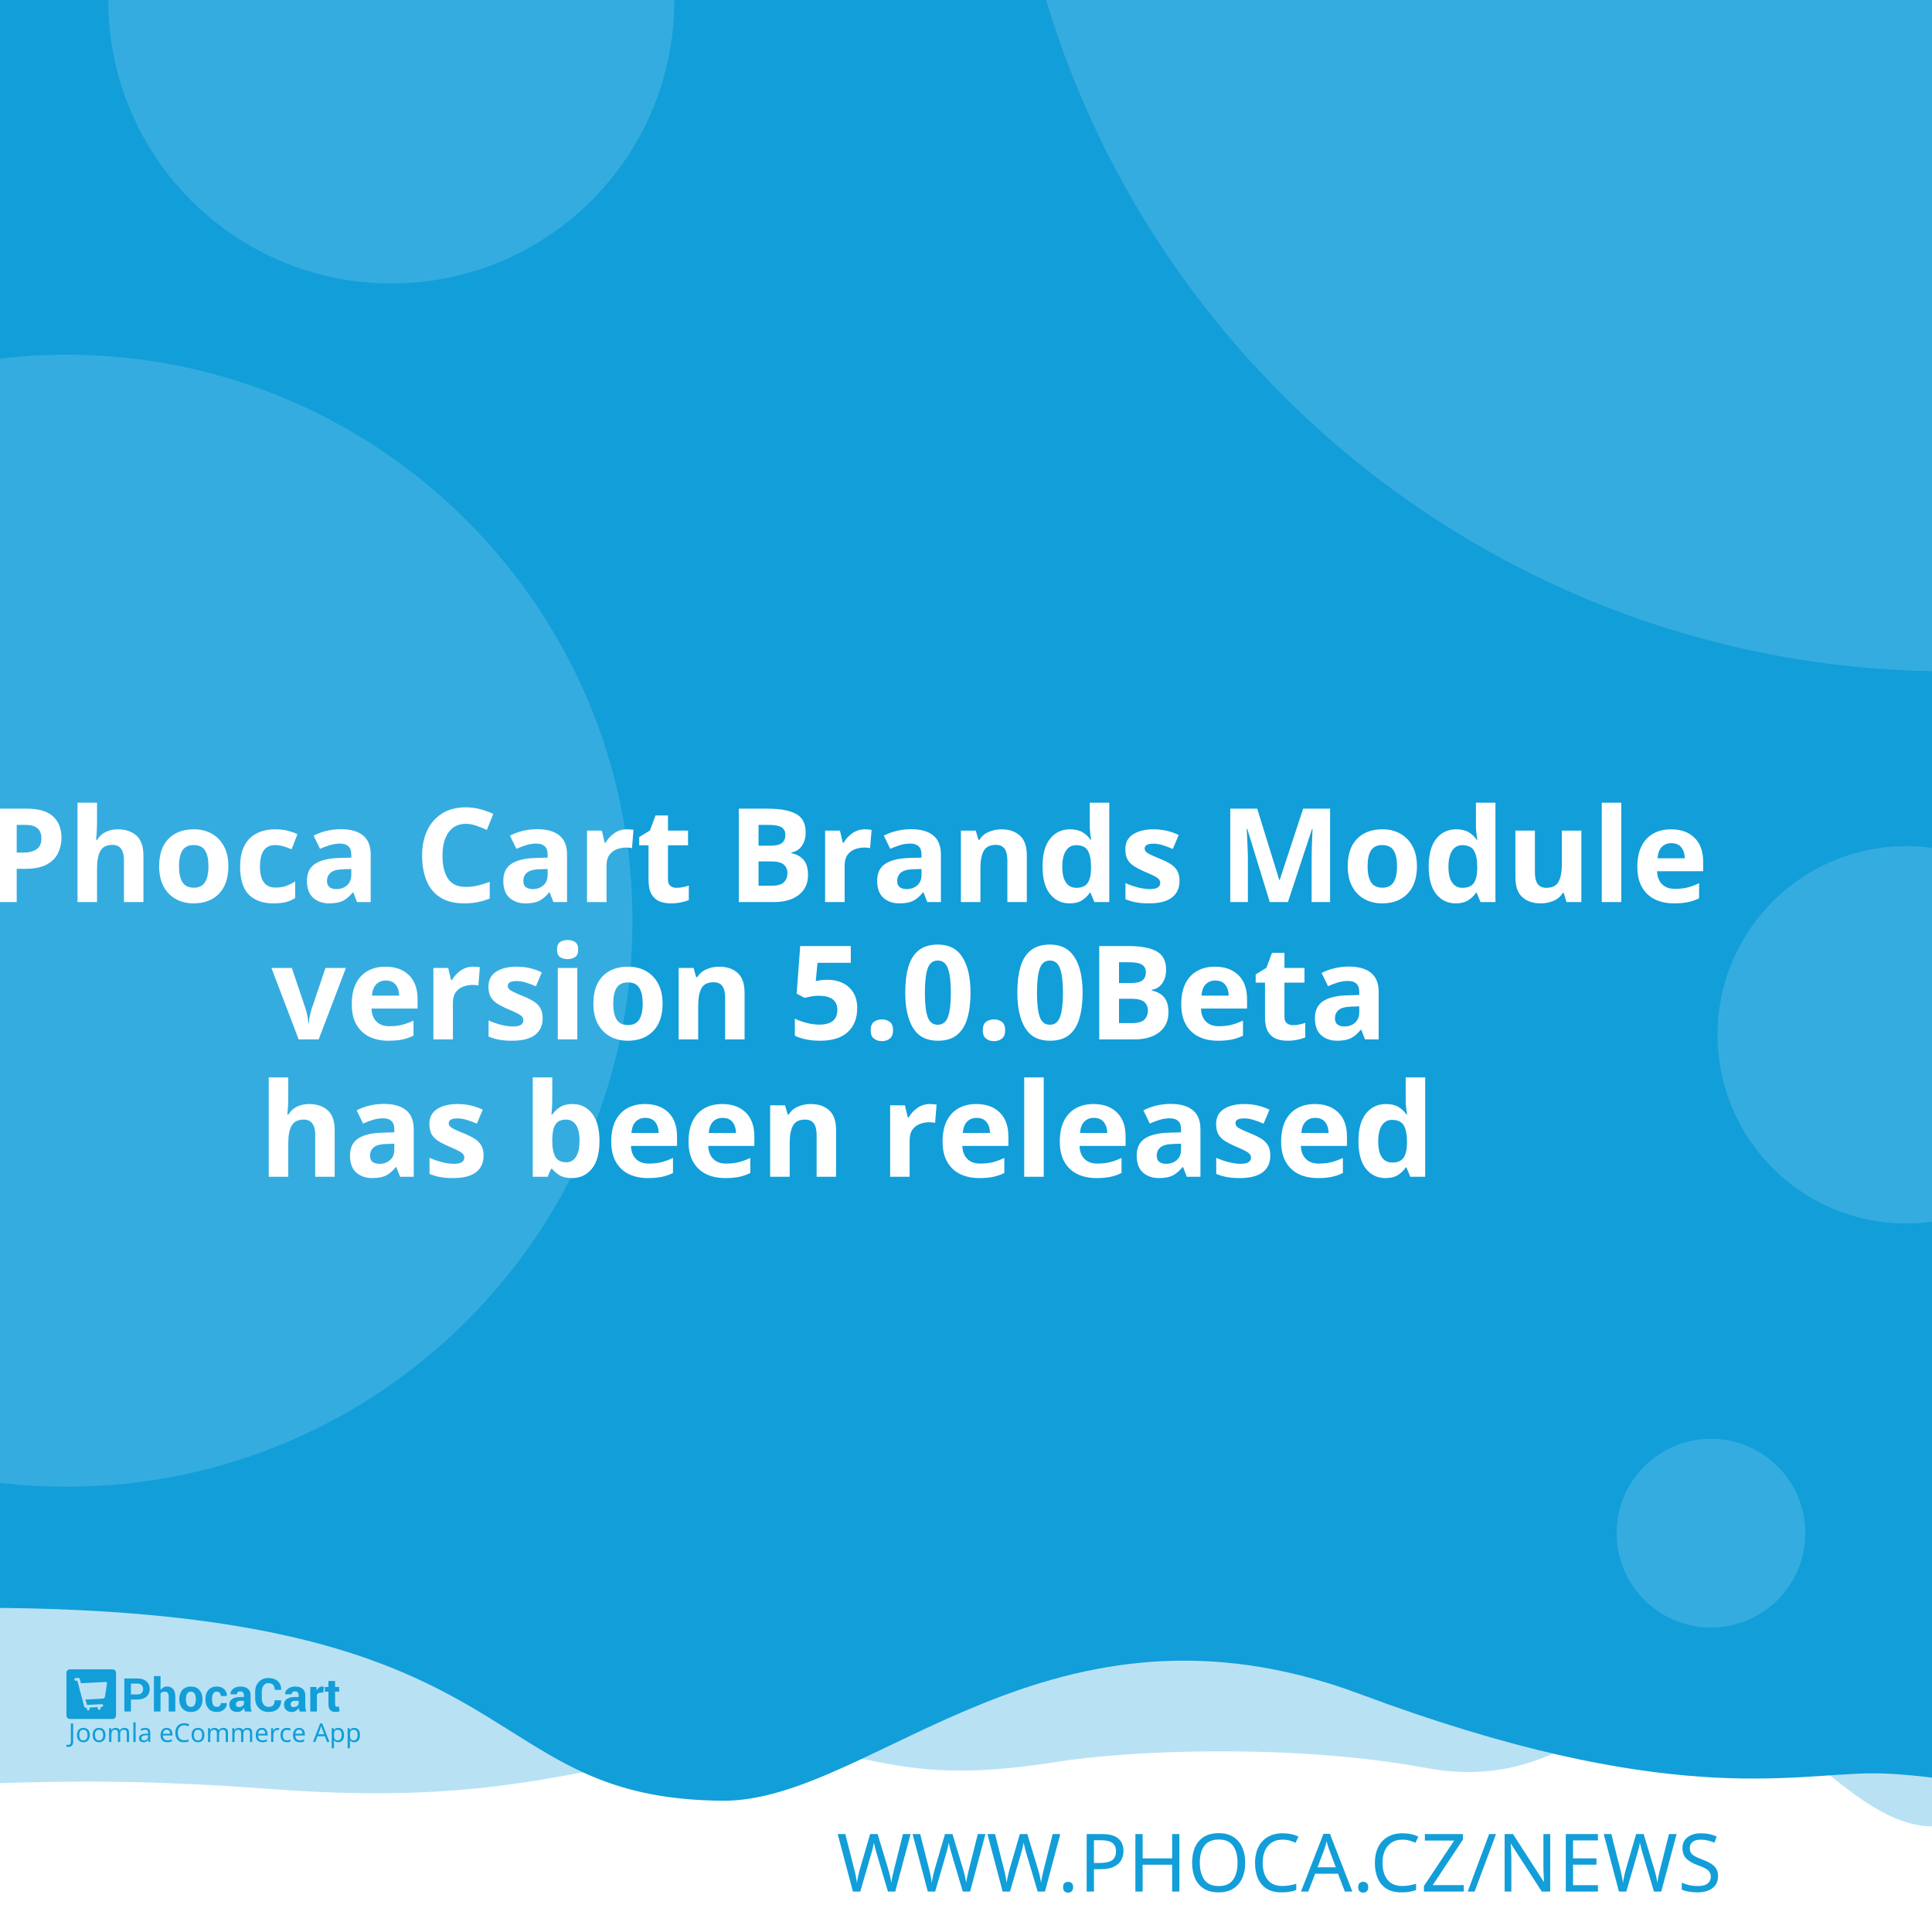
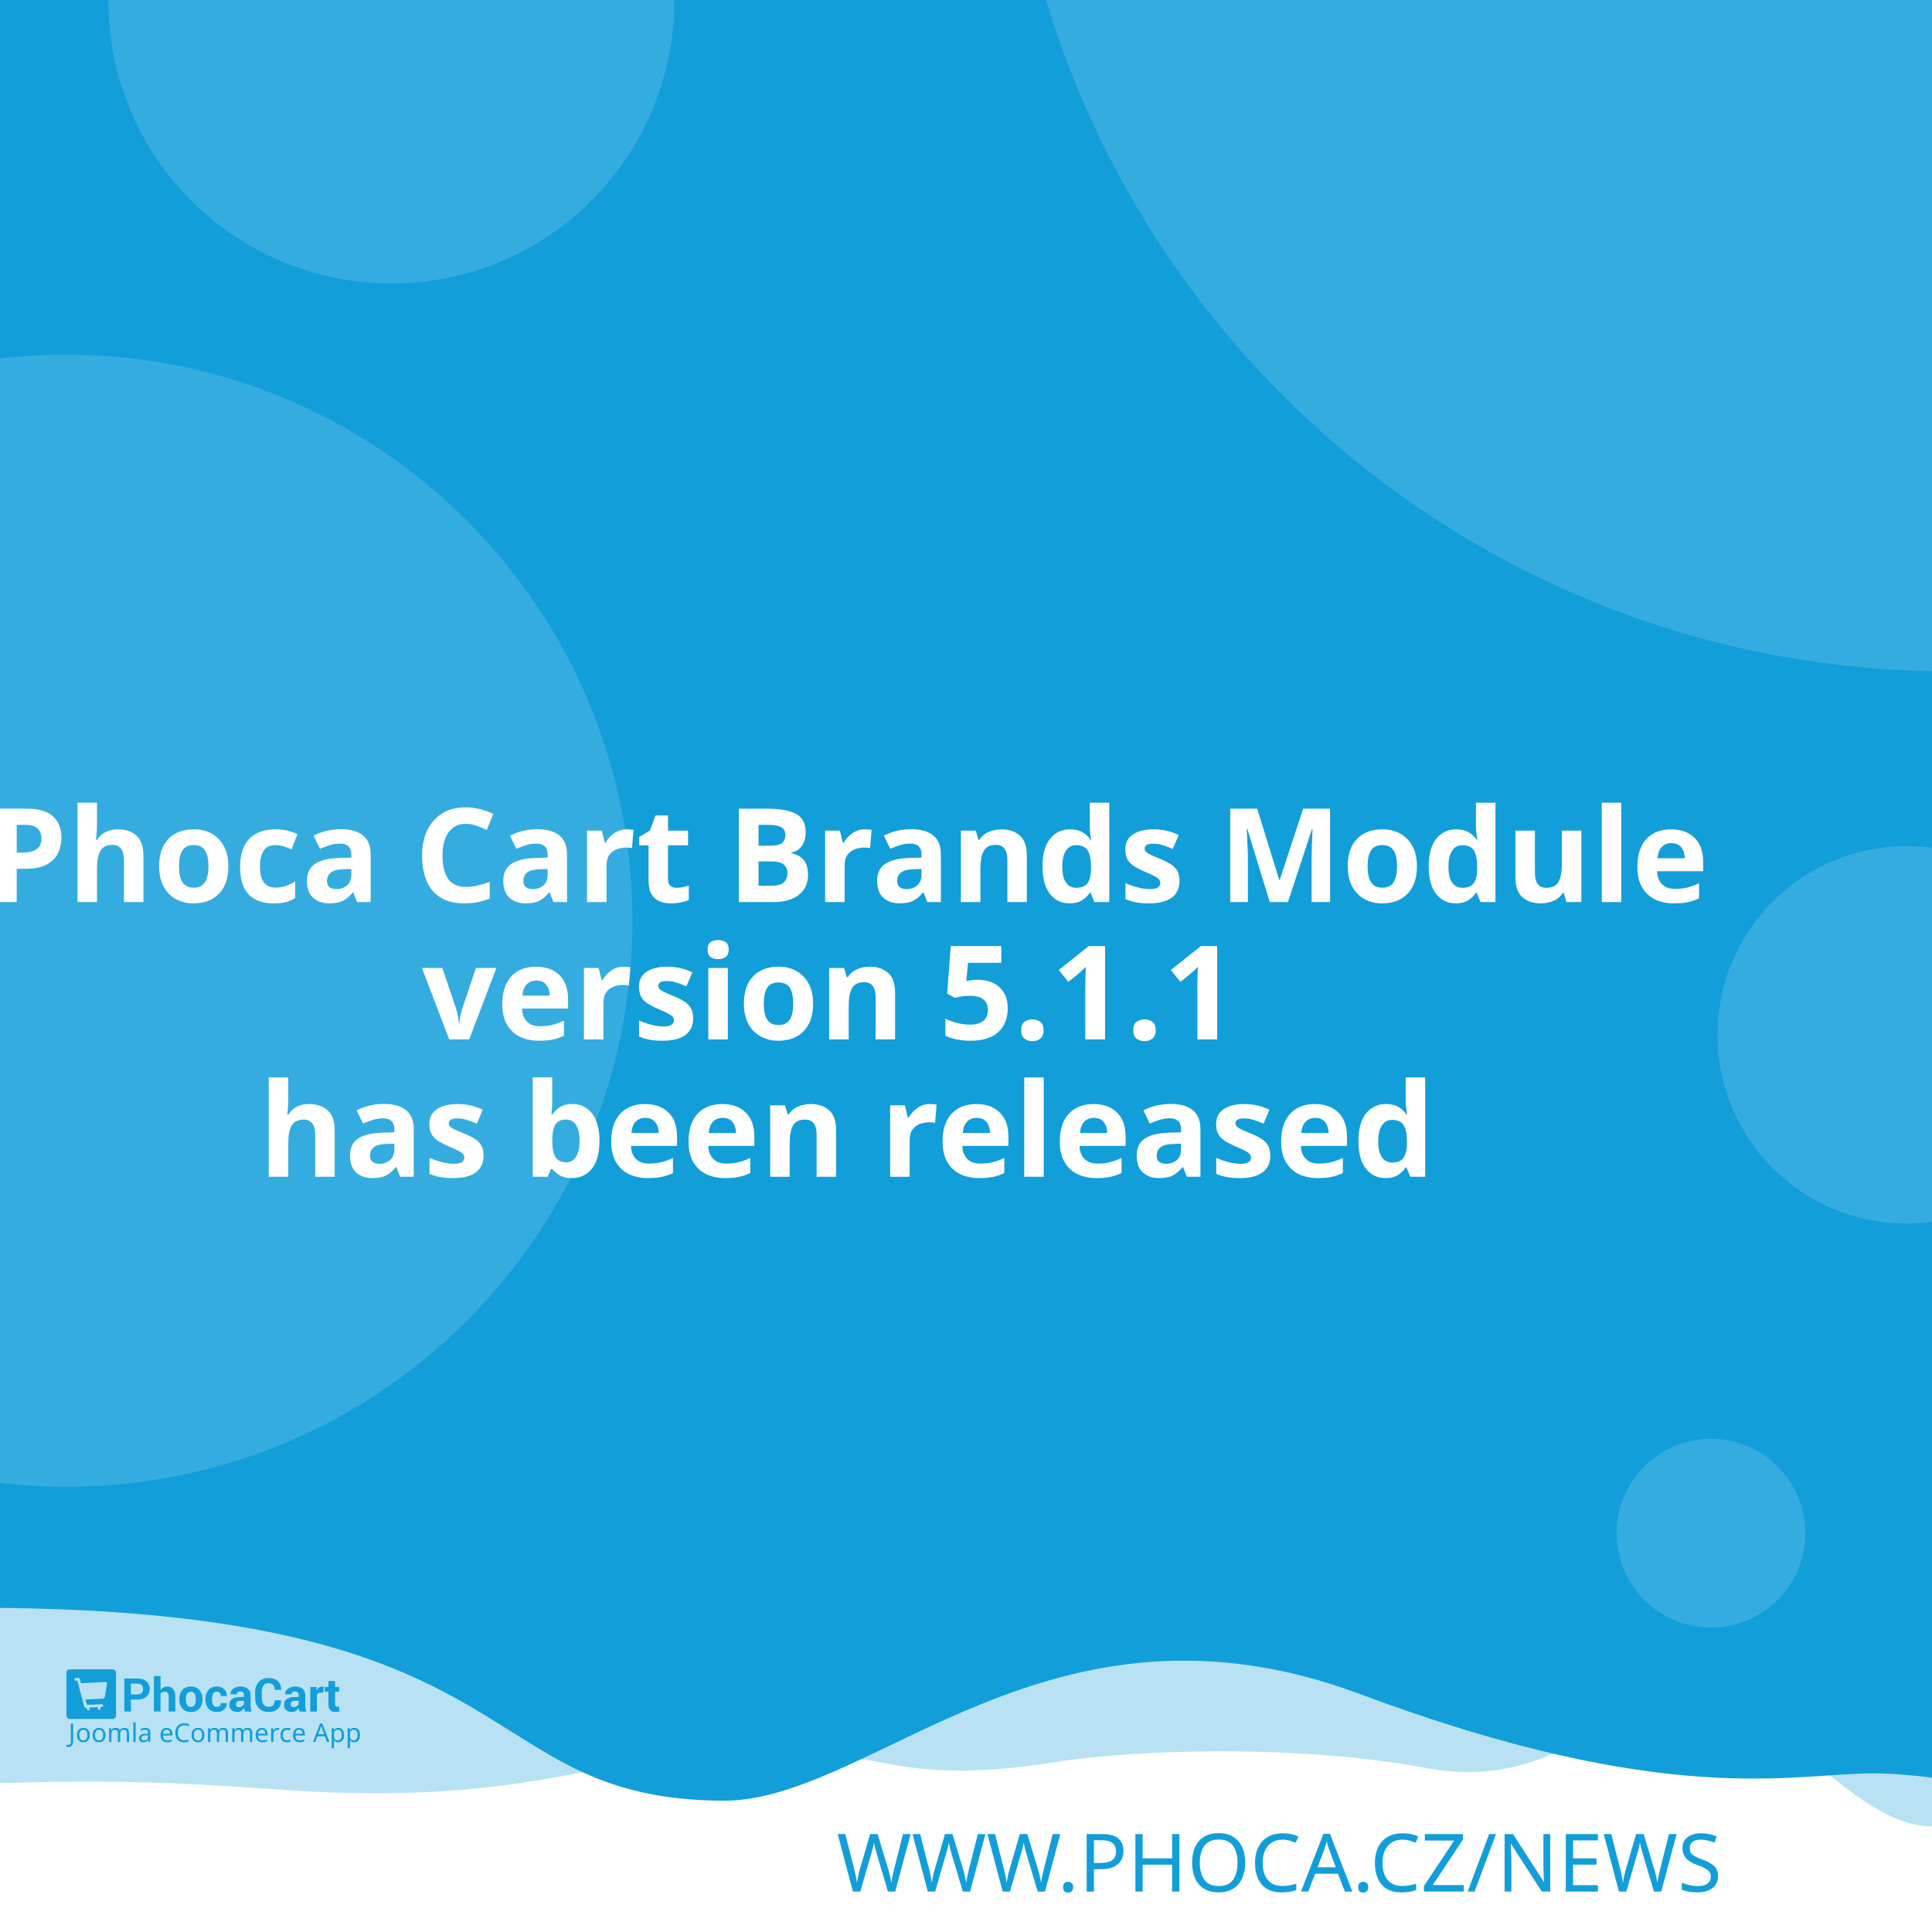
<svg xmlns="http://www.w3.org/2000/svg" width="512" height="512" viewBox="0 0 512 512" version="1.1" id="svg5">
  <defs id="defs2" />
  <g id="layer1">
    <path d="m -288.549,96.962 a 6.384,6.384 0 0 0 -6.384,6.384 v 81.087 a 6.384,6.384 0 0 0 6.384,6.384 h 81.083 a 6.384,6.384 0 0 0 6.384,-6.384 v -81.087 a 6.384,6.384 0 0 0 -6.384,-6.384 z m 16.084,16.188 c 0.591,-0.033 1.134,0.125 1.642,0.482 0.508,0.359 0.842,0.809 1.006,1.355 l 2.415,8.308 46.517,-2.44 c 0.829,-0.043 1.521,0.245 2.074,0.86 0.55,0.606 0.769,1.334 0.636,2.174 l -3.898,24.937 c -0.138,0.736 -0.57,1.497 -1.288,2.273 -0.719,0.787 -1.656,1.211 -2.797,1.272 l -32.861,1.721 3.038,10.253 27.775,-1.455 c 0.726,-0.04 1.351,0.178 1.887,0.648 0.523,0.483 0.803,1.086 0.844,1.812 0.038,0.726 -0.178,1.352 -0.648,1.887 -0.483,0.525 -1.086,0.806 -1.812,0.844 l -2.597,0.137 0.137,2.593 c 0.038,0.729 -0.178,1.356 -0.661,1.879 -0.472,0.535 -1.071,0.819 -1.8,0.856 -0.726,0.038 -1.353,-0.178 -1.879,-0.661 -0.535,-0.472 -0.814,-1.073 -0.852,-1.8 l -0.137,-2.593 -15.573,0.81 0.133,2.597 c 0.038,0.729 -0.176,1.356 -0.648,1.879 -0.483,0.535 -1.086,0.818 -1.812,0.856 -0.726,0.04 -1.352,-0.178 -1.887,-0.661 -0.525,-0.472 -0.806,-1.073 -0.844,-1.8 l -0.137,-2.597 -1.608,0.083 c -0.623,0.033 -1.193,-0.112 -1.721,-0.428 -0.515,-0.317 -0.883,-0.632 -1.11,-0.931 l -0.287,-0.507 -13.05,-49.343 -2.805,0.146 c -0.696,0.038 -1.312,-0.181 -1.858,-0.661 -0.545,-0.472 -0.835,-1.069 -0.873,-1.795 -0.038,-0.729 0.186,-1.353 0.682,-1.879 0.493,-0.535 1.083,-0.818 1.779,-0.856 z" style="fill:#ffffff;stroke-width:1;paint-order:stroke fill markers" id="path400" />
    <rect style="opacity:1;fill:#ffffff;stroke-width:5;stroke-linejoin:round;paint-order:stroke fill markers" id="rect723" width="512" height="512" x="0" y="0" />
    <path id="rect4460" style="opacity:0.3;fill:#129ed9;fill-opacity:1;stroke-width:5;stroke-linejoin:round;paint-order:stroke fill markers" d="M -256,4 H 768 v 480 c 0,0 -42.667,-10 -64,-10 -21.333,0 -42.408,10 -64,10 -21.592,0 -42.667,-10 -64,-10 -21.333,0 -42.408,10 -64,10 -21.592,0 -41.887,-34.701 -63.221,-34.701 -21.333,0 -35.645,25.795 -70.761,19.246 -35.116,-6.549 -78.862,-4.741 -98.515,-1.547 -47.289,7.533 -49.247,-6.724 -87.369,-3.311 -38.122,3.413 -56.921,15.193 -120.307,10.429 -63.387,-4.764 -84.091,0.698 -135.827,-0.116 -21.333,0 -42.408,10 -64,10 -21.592,0 -42.667,-10 -64,-10 -21.333,0 -64,10 -64,10 z" />
    <path id="rect4460-5" style="fill:#129ed9;fill-opacity:1;stroke-width:5;stroke-linejoin:round;paint-order:stroke fill markers" d="M -316,4.9999998e-7 H 708 V 480 c 0,0 -42.667,-10 -64,-10 -21.333,0 -42.408,10 -64,10 -21.592,0 -62.256,-10.048 -83.59,-10.048 -21.333,0 -54.449,9.448 -136.059,-21.03 -81.61,-30.478 -128.583,27.669 -167.971,28.291 -70.795,-0.042 -47.303,-54.288 -212.561,-50.983 C -185.439,429.534 -38.408,480 -60,480 c -21.592,0 -42.667,-10 -64,-10 -21.333,0 -42.408,10 -64,10 -21.592,0 -42.667,-10 -64,-10 -21.333,0 -64,10 -64,10 z" />
    <text xml:space="preserve" style="font-style:normal;font-weight:normal;font-size:21.333px;line-height:1.25;font-family:sans-serif;fill:#129ed9;fill-opacity:1;stroke:none" x="484.042" y="501.277" id="text2910-3-7">
      <tspan id="tspan2908-6-5" x="484.042" y="501.277" style="font-style:normal;font-variant:normal;font-weight:300;font-stretch:normal;font-size:21.333px;font-family:Montserrat;-inkscape-font-specification:'Montserrat Light';text-align:end;text-anchor:end;fill:#129ed9;fill-opacity:1">WWW.PHOCA.CZ/NEWS</tspan>
    </text>
    <text xml:space="preserve" style="font-style:normal;font-variant:normal;font-weight:600;font-stretch:normal;font-size:34.667px;line-height:1.05;font-family:Rubik;-inkscape-font-specification:'Rubik Semi-Bold';fill:#ffffff;fill-opacity:1;stroke:none" x="256" y="165" id="text11252">
      <tspan x="256" y="165" id="tspan403" style="text-align:center;text-anchor:middle" />
      <tspan x="256" y="202.659" style="font-size:34.667px;text-align:center;text-anchor:middle" id="tspan442" />
      <tspan x="256" y="239.059" style="font-size:34.667px;text-align:center;text-anchor:middle" id="tspan444">Phoca Cart Brands Module</tspan>
-       <tspan x="256" y="275.459" id="tspan1992" style="font-size:34.667px;text-align:center;text-anchor:middle">version 5.0.0Beta
+       <tspan x="256" y="275.459" id="tspan1992" style="font-size:34.667px;text-align:center;text-anchor:middle">version 5.1.1
</tspan>
      <tspan x="256" y="311.859" id="tspan2906" style="font-size:34.667px;text-align:center;text-anchor:middle">has been released</tspan>
      <tspan x="256" y="348.259" id="tspan1994" style="font-size:34.667px" />
    </text>
    <circle style="opacity:0.15;fill:#ffffff;fill-opacity:1;stroke-width:5;stroke-linejoin:round;paint-order:stroke fill markers" id="path8376" cx="516.67" cy="-72.081" r="250" />
    <circle style="opacity:0.15;fill:#ffffff;fill-opacity:1;stroke-width:5;stroke-linejoin:round;paint-order:stroke fill markers" id="path8376-9" cx="17.604" cy="244" r="150" />
    <circle style="opacity:0.15;fill:#ffffff;fill-opacity:1;stroke-width:5;stroke-linejoin:round;paint-order:stroke fill markers" id="path8376-6" cx="103.704" cy="0.117" r="75" />
    <circle style="opacity:0.15;fill:#ffffff;fill-opacity:1;stroke-width:5;stroke-linejoin:round;paint-order:stroke fill markers" id="path8376-6-2" cx="505.168" cy="274.238" r="50" />
    <g id="g8950" transform="matrix(0.298069,0,0,0.298069,107.3348,335.2596)" style="fill:#129ed9;fill-opacity:1;stroke-width:3.355">
      <g id="g895" transform="translate(-301.0409,359.4151)" style="fill:#129ed9;fill-opacity:1;stroke-width:3.355">
        <g transform="matrix(1.3333,0,0,-1.3333,-75.59,850.15)" fill="#ffffff" image-rendering="optimizeQuality" id="g280" style="clip-rule:evenodd;fill:#129ed9;fill-opacity:1;stroke-width:8.934;shape-rendering:geometricPrecision">
          <path d="m 99.728,617.49 v -7.994 h -4.423 v 22.031 h 8.784 c 2.532,0 4.527,-0.646 5.979,-1.937 1.452,-1.291 2.181,-2.99 2.181,-5.097 0,-2.107 -0.729,-3.801 -2.181,-5.082 -1.452,-1.281 -3.446,-1.921 -5.979,-1.921 z m 0,3.408 h 4.361 c 1.23,0 2.165,0.336 2.801,1.002 0.635,0.671 0.951,1.523 0.951,2.561 0,1.059 -0.315,1.932 -0.946,2.623 -0.63,0.687 -1.566,1.033 -2.806,1.033 H 99.728 Z" id="path262" style="fill:#129ed9;fill-opacity:1;stroke-width:3.355" />
          <path d="m 119.45,623.79 c 0.517,0.749 1.147,1.327 1.891,1.746 0.749,0.418 1.576,0.63 2.485,0.63 1.705,0 3.043,-0.568 4.02,-1.704 0.971,-1.131 1.457,-2.887 1.457,-5.252 v -9.714 h -4.418 v 9.76 c 0,1.276 -0.227,2.174 -0.677,2.706 -0.445,0.532 -1.116,0.795 -2.005,0.795 -0.605,0 -1.137,-0.108 -1.602,-0.325 -0.465,-0.217 -0.847,-0.522 -1.152,-0.919 v -12.017 h -4.418 v 23.611 h 4.418 z" id="path264" style="fill:#129ed9;fill-opacity:1;stroke-width:3.355" />
          <path d="m 131.96,617.83 c 0,2.438 0.682,4.436 2.046,5.996 1.359,1.554 3.25,2.334 5.663,2.334 2.418,0 4.315,-0.774 5.689,-2.329 1.375,-1.549 2.062,-3.553 2.062,-6.001 v -0.32 c 0,-2.458 -0.687,-4.462 -2.051,-6.011 -1.369,-1.544 -3.261,-2.319 -5.674,-2.319 -2.418,0 -4.315,0.775 -5.684,2.319 -1.364,1.549 -2.051,3.553 -2.051,6.011 z m 4.408,-0.31 c 0,-1.487 0.264,-2.68 0.785,-3.584 0.527,-0.899 1.375,-1.348 2.542,-1.348 1.142,0 1.979,0.454 2.506,1.358 0.532,0.904 0.796,2.097 0.796,3.574 v 0.315 c 0,1.446 -0.269,2.629 -0.801,3.542 -0.537,0.914 -1.38,1.374 -2.527,1.374 -1.142,0 -1.979,-0.46 -2.506,-1.379 -0.532,-0.919 -0.796,-2.102 -0.796,-3.537 z" id="path266" style="fill:#129ed9;fill-opacity:1;stroke-width:3.355" />
          <path d="m 157.01,612.59 c 0.79,0 1.421,0.227 1.891,0.682 0.475,0.454 0.713,1.064 0.713,1.828 h 4.015 l 0.041,-0.093 c 0.041,-1.653 -0.579,-3.037 -1.871,-4.152 -1.287,-1.116 -2.883,-1.673 -4.79,-1.673 -2.439,0 -4.325,0.769 -5.648,2.314 -1.318,1.544 -1.979,3.522 -1.979,5.944 v 0.449 c 0,2.412 0.656,4.395 1.974,5.944 1.317,1.554 3.198,2.329 5.638,2.329 2.02,0 3.648,-0.573 4.883,-1.725 1.235,-1.151 1.835,-2.664 1.793,-4.539 l -0.031,-0.088 h -4.026 c 0,0.842 -0.233,1.544 -0.698,2.107 -0.46,0.558 -1.101,0.837 -1.922,0.837 -1.168,0 -1.995,-0.454 -2.475,-1.358 -0.476,-0.904 -0.718,-2.071 -0.718,-3.496 v -0.454 c 0,-1.456 0.243,-2.628 0.718,-3.522 0.48,-0.888 1.312,-1.332 2.491,-1.332" id="path268" style="fill:#129ed9;fill-opacity:1;stroke-width:3.355" />
          <path d="m 175.8,609.49 c -0.165,0.372 -0.305,0.764 -0.419,1.183 -0.119,0.413 -0.202,0.837 -0.248,1.27 -0.455,-0.8 -1.054,-1.456 -1.798,-1.978 -0.739,-0.521 -1.628,-0.785 -2.656,-0.785 -1.715,0 -3.038,0.439 -3.963,1.322 -0.93,0.883 -1.395,2.086 -1.395,3.604 0,1.606 0.62,2.845 1.855,3.729 1.235,0.883 3.038,1.322 5.41,1.322 h 2.47 v 1.301 c 0,0.785 -0.207,1.394 -0.62,1.828 -0.413,0.434 -1.023,0.651 -1.834,0.651 -0.713,0 -1.266,-0.175 -1.653,-0.522 -0.393,-0.346 -0.584,-0.826 -0.584,-1.446 l -4.268,0.016 -0.016,0.093 c -0.072,1.379 0.527,2.572 1.798,3.579 1.271,1.002 2.946,1.503 5.013,1.503 1.958,0 3.545,-0.496 4.769,-1.492 1.22,-0.992 1.829,-2.406 1.829,-4.24 v -6.76 c 0,-0.769 0.062,-1.492 0.176,-2.164 0.119,-0.676 0.299,-1.348 0.553,-2.014 z m -4.046,2.943 c 0.78,0 1.468,0.191 2.077,0.574 0.605,0.382 1.013,0.826 1.225,1.332 v 2.308 h -2.47 c -0.935,0 -1.648,-0.232 -2.134,-0.702 -0.481,-0.47 -0.724,-1.033 -0.724,-1.699 0,-0.542 0.181,-0.981 0.542,-1.312 0.367,-0.336 0.858,-0.501 1.483,-0.501" id="path270" style="fill:#129ed9;fill-opacity:1;stroke-width:3.355" />
          <path d="m 199.84,617.01 0.031,-0.088 c 0.041,-2.37 -0.682,-4.25 -2.17,-5.645 -1.488,-1.394 -3.555,-2.091 -6.201,-2.091 -2.656,0 -4.811,0.852 -6.464,2.556 -1.653,1.704 -2.486,3.894 -2.486,6.579 v 4.369 c 0,2.67 0.812,4.86 2.424,6.574 1.617,1.715 3.715,2.572 6.299,2.572 2.723,0 4.852,-0.697 6.386,-2.097 1.535,-1.399 2.284,-3.305 2.243,-5.717 l -0.031,-0.088 h -4.299 c 0,1.451 -0.346,2.561 -1.044,3.336 -0.698,0.769 -1.783,1.157 -3.255,1.157 -1.323,0 -2.372,-0.537 -3.147,-1.606 -0.78,-1.074 -1.168,-2.438 -1.168,-4.1 v -4.39 c 0,-1.683 0.408,-3.057 1.225,-4.131 0.822,-1.069 1.922,-1.606 3.317,-1.606 1.38,0 2.403,0.372 3.064,1.11 0.661,0.744 0.992,1.844 0.992,3.305 z" id="path272" style="fill:#129ed9;fill-opacity:1;stroke-width:3.355" />
          <path d="m 212.27,609.49 c -0.165,0.372 -0.305,0.764 -0.419,1.183 -0.119,0.413 -0.202,0.837 -0.248,1.27 -0.455,-0.8 -1.054,-1.456 -1.798,-1.978 -0.739,-0.521 -1.628,-0.785 -2.656,-0.785 -1.716,0 -3.038,0.439 -3.963,1.322 -0.93,0.883 -1.395,2.086 -1.395,3.604 0,1.606 0.62,2.845 1.855,3.729 1.235,0.883 3.039,1.322 5.41,1.322 h 2.47 v 1.301 c 0,0.785 -0.207,1.394 -0.62,1.828 -0.413,0.434 -1.023,0.651 -1.834,0.651 -0.713,0 -1.266,-0.175 -1.654,-0.522 -0.393,-0.346 -0.584,-0.826 -0.584,-1.446 l -4.268,0.016 -0.016,0.093 c -0.072,1.379 0.527,2.572 1.798,3.579 1.271,1.002 2.945,1.503 5.013,1.503 1.958,0 3.545,-0.496 4.769,-1.492 1.22,-0.992 1.829,-2.406 1.829,-4.24 v -6.76 c 0,-0.769 0.062,-1.492 0.176,-2.164 0.119,-0.676 0.3,-1.348 0.553,-2.014 z m -4.046,2.943 c 0.78,0 1.468,0.191 2.077,0.574 0.605,0.382 1.013,0.826 1.224,1.332 v 2.308 h -2.47 c -0.935,0 -1.649,-0.232 -2.134,-0.702 -0.481,-0.47 -0.723,-1.033 -0.723,-1.699 0,-0.542 0.181,-0.981 0.542,-1.312 0.367,-0.336 0.858,-0.501 1.483,-0.501" id="path274" style="fill:#129ed9;fill-opacity:1;stroke-width:3.355" />
          <path d="m 227.92,622.06 -1.617,0.046 c -0.656,0 -1.199,-0.134 -1.623,-0.408 -0.423,-0.274 -0.744,-0.656 -0.966,-1.152 v -11.052 h -4.408 v 16.36 h 4.103 l 0.196,-2.422 c 0.382,0.857 0.883,1.528 1.494,2.009 0.61,0.48 1.312,0.723 2.108,0.723 0.223,0 0.429,-0.015 0.615,-0.052 0.186,-0.036 0.377,-0.077 0.568,-0.129 z" id="path276" style="fill:#129ed9;fill-opacity:1;stroke-width:3.355" />
          <path d="m 235.83,629.86 v -4.007 h 2.754 v -3.099 H 235.83 v -8.33 c 0,-0.635 0.129,-1.09 0.393,-1.363 0.263,-0.274 0.615,-0.408 1.059,-0.408 0.232,0 0.434,0.01 0.599,0.036 0.166,0.026 0.362,0.072 0.579,0.129 l 0.383,-3.181 c -0.445,-0.155 -0.878,-0.268 -1.302,-0.341 -0.424,-0.078 -0.884,-0.114 -1.38,-0.114 -1.524,0 -2.697,0.418 -3.519,1.255 -0.822,0.837 -1.235,2.159 -1.235,3.977 v 8.34 h -2.392 v 3.099 h 2.392 v 4.007 z" id="path278" style="fill:#129ed9;fill-opacity:1;stroke-width:3.355" />
        </g>
        <g fill="#ffffff" fill-rule="evenodd" image-rendering="optimizeQuality" stroke-width="1.934" aria-label="Joomla eCommerce App" id="g318" style="clip-rule:evenodd;fill:#129ed9;fill-opacity:1;shape-rendering:geometricPrecision">
          <path d="M 1.704,69 Q 1.151,69 0.736,68.908 0.321,68.839 -0.002,68.7 v -1.752 q 0.369,0.092 0.784,0.161 0.415,0.069 0.876,0.069 0.576,0 1.083,-0.231 0.53,-0.231 0.853,-0.807 0.323,-0.576 0.323,-1.614 v -16.368 h 2.075 v 16.206 q 0,2.374 -1.176,3.504 -1.176,1.13 -3.112,1.13 z" id="path282" style="fill:#129ed9;fill-opacity:1;stroke-width:1.934" />
          <path d="m 20.792,58.419 q 0,3.066 -1.568,4.749 -1.545,1.683 -4.196,1.683 -1.637,0 -2.928,-0.738 -1.268,-0.761 -2.006,-2.19 -0.738,-1.452 -0.738,-3.504 0,-3.066 1.545,-4.726 1.545,-1.66 4.196,-1.66 1.683,0 2.951,0.761 1.291,0.738 2.006,2.167 0.738,1.406 0.738,3.458 z m -9.336,0 q 0,2.19 0.853,3.481 0.876,1.268 2.766,1.268 1.867,0 2.743,-1.268 0.876,-1.291 0.876,-3.481 0,-2.19 -0.876,-3.435 -0.876,-1.245 -2.766,-1.245 -1.89,0 -2.743,1.245 -0.853,1.245 -0.853,3.435 z" id="path284" style="fill:#129ed9;fill-opacity:1;stroke-width:1.934" />
          <path d="m 34.739,58.419 q 0,3.066 -1.568,4.749 -1.545,1.683 -4.196,1.683 -1.637,0 -2.928,-0.738 -1.268,-0.761 -2.006,-2.19 -0.738,-1.452 -0.738,-3.504 0,-3.066 1.545,-4.726 1.545,-1.66 4.196,-1.66 1.683,0 2.951,0.761 1.291,0.738 2.006,2.167 0.738,1.406 0.738,3.458 z m -9.336,0 q 0,2.19 0.853,3.481 0.876,1.268 2.766,1.268 1.867,0 2.743,-1.268 0.876,-1.291 0.876,-3.481 0,-2.19 -0.876,-3.435 -0.876,-1.245 -2.766,-1.245 -1.89,0 -2.743,1.245 -0.853,1.245 -0.853,3.435 z" id="path286" style="fill:#129ed9;fill-opacity:1;stroke-width:1.934" />
          <path d="m 51.499,52.033 q 2.098,0 3.135,1.083 1.037,1.06 1.037,3.458 V 64.62 H 53.666 v -7.953 q 0,-2.928 -2.513,-2.928 -1.798,0 -2.582,1.037 -0.761,1.037 -0.761,3.02 V 64.62 h -2.006 v -7.953 q 0,-2.928 -2.536,-2.928 -1.867,0 -2.582,1.153 -0.715,1.153 -0.715,3.32 v 6.409 h -2.029 v -12.356 h 1.637 l 0.3,1.683 h 0.115 q 0.576,-0.968 1.545,-1.429 0.991,-0.484 2.098,-0.484 2.905,0 3.781,2.075 h 0.115 q 0.622,-1.06 1.683,-1.568 1.083,-0.507 2.282,-0.507 z" id="path288" style="fill:#129ed9;fill-opacity:1;stroke-width:1.934" />
          <path d="M 61.527,64.62 H 59.498 V 47.1 h 2.029 z" id="path290" style="fill:#129ed9;fill-opacity:1;stroke-width:1.934" />
          <path d="m 70.126,52.056 q 2.259,0 3.343,0.991 1.083,0.991 1.083,3.158 v 8.414 h -1.475 l -0.392,-1.752 h -0.092 q -0.807,1.014 -1.706,1.498 -0.876,0.484 -2.444,0.484 -1.683,0 -2.789,-0.876 -1.107,-0.899 -1.107,-2.789 0,-1.844 1.452,-2.836 1.452,-1.014 4.472,-1.107 l 2.098,-0.069 v -0.738 q 0,-1.545 -0.669,-2.144 -0.669,-0.599 -1.89,-0.599 -0.968,0 -1.844,0.3 -0.876,0.277 -1.637,0.645 l -0.622,-1.522 q 0.807,-0.438 1.913,-0.738 1.107,-0.323 2.305,-0.323 z m 0.599,6.593 q -2.305,0.092 -3.204,0.738 -0.876,0.645 -0.876,1.821 0,1.037 0.622,1.522 0.645,0.484 1.637,0.484 1.568,0 2.605,-0.853 1.037,-0.876 1.037,-2.674 v -1.107 z" id="path292" style="fill:#129ed9;fill-opacity:1;stroke-width:1.934" />
          <path d="m 89.144,52.033 q 1.591,0 2.72,0.692 1.153,0.692 1.752,1.96 0.622,1.245 0.622,2.928 v 1.222 h -8.46 q 0.046,2.098 1.06,3.204 1.037,1.083 2.882,1.083 1.176,0 2.075,-0.207 0.922,-0.231 1.89,-0.645 v 1.775 q -0.945,0.415 -1.867,0.599 -0.922,0.207 -2.19,0.207 -1.752,0 -3.112,-0.715 -1.337,-0.715 -2.098,-2.121 -0.738,-1.429 -0.738,-3.481 0,-2.029 0.669,-3.481 0.692,-1.452 1.913,-2.236 1.245,-0.784 2.882,-0.784 z m -0.023,1.66 q -1.452,0 -2.305,0.945 -0.83,0.922 -0.991,2.582 h 6.293 q -0.023,-1.568 -0.738,-2.536 -0.715,-0.991 -2.259,-0.991 z" id="path294" style="fill:#129ed9;fill-opacity:1;stroke-width:1.934" />
          <path d="m 104.71,49.751 q -2.651,0 -4.173,1.775 -1.522,1.775 -1.522,4.864 0,3.066 1.406,4.864 1.429,1.775 4.265,1.775 1.083,0 2.052,-0.184 0.968,-0.184 1.89,-0.461 v 1.798 q -0.922,0.346 -1.913,0.507 -0.968,0.161 -2.328,0.161 -2.513,0 -4.196,-1.037 -1.683,-1.037 -2.536,-2.951 -0.83,-1.913 -0.83,-4.495 0,-2.49 0.899,-4.38 0.922,-1.913 2.697,-2.974 1.775,-1.083 4.311,-1.083 2.605,0 4.541,0.968 l -0.83,1.752 q -0.761,-0.346 -1.706,-0.622 -0.922,-0.277 -2.029,-0.277 z" id="path296" style="fill:#129ed9;fill-opacity:1;stroke-width:1.934" />
          <path d="m 122.69,58.419 q 0,3.066 -1.568,4.749 -1.545,1.683 -4.196,1.683 -1.637,0 -2.928,-0.738 -1.268,-0.761 -2.006,-2.19 -0.738,-1.452 -0.738,-3.504 0,-3.066 1.545,-4.726 1.545,-1.66 4.196,-1.66 1.683,0 2.951,0.761 1.291,0.738 2.006,2.167 0.738,1.406 0.738,3.458 z m -9.336,0 q 0,2.19 0.853,3.481 0.876,1.268 2.766,1.268 1.867,0 2.743,-1.268 0.876,-1.291 0.876,-3.481 0,-2.19 -0.876,-3.435 -0.876,-1.245 -2.766,-1.245 -1.89,0 -2.743,1.245 -0.853,1.245 -0.853,3.435 z" id="path298" style="fill:#129ed9;fill-opacity:1;stroke-width:1.934" />
          <path d="m 139.45,52.033 q 2.098,0 3.135,1.083 1.037,1.06 1.037,3.458 V 64.62 h -2.006 v -7.953 q 0,-2.928 -2.513,-2.928 -1.798,0 -2.582,1.037 -0.761,1.037 -0.761,3.02 V 64.62 h -2.006 v -7.953 q 0,-2.928 -2.536,-2.928 -1.867,0 -2.582,1.153 -0.715,1.153 -0.715,3.32 v 6.409 h -2.029 v -12.356 h 1.637 l 0.3,1.683 h 0.115 q 0.576,-0.968 1.545,-1.429 0.991,-0.484 2.098,-0.484 2.905,0 3.781,2.075 h 0.115 q 0.622,-1.06 1.683,-1.568 1.083,-0.507 2.282,-0.507 z" id="path300" style="fill:#129ed9;fill-opacity:1;stroke-width:1.934" />
          <path d="m 161,52.033 q 2.098,0 3.135,1.083 1.037,1.06 1.037,3.458 V 64.62 h -2.006 v -7.953 q 0,-2.928 -2.513,-2.928 -1.798,0 -2.582,1.037 -0.761,1.037 -0.761,3.02 V 64.62 h -2.006 v -7.953 q 0,-2.928 -2.536,-2.928 -1.867,0 -2.582,1.153 -0.715,1.153 -0.715,3.32 v 6.409 h -2.029 v -12.356 h 1.637 l 0.3,1.683 h 0.115 q 0.576,-0.968 1.545,-1.429 0.991,-0.484 2.098,-0.484 2.905,0 3.781,2.075 h 0.115 q 0.622,-1.06 1.683,-1.568 1.083,-0.507 2.282,-0.507 z" id="path302" style="fill:#129ed9;fill-opacity:1;stroke-width:1.934" />
          <path d="m 173.77,52.033 q 1.591,0 2.72,0.692 1.153,0.692 1.752,1.96 0.622,1.245 0.622,2.928 v 1.222 h -8.46 q 0.046,2.098 1.06,3.204 1.037,1.083 2.882,1.083 1.176,0 2.075,-0.207 0.922,-0.231 1.89,-0.645 v 1.775 q -0.945,0.415 -1.867,0.599 -0.922,0.207 -2.19,0.207 -1.752,0 -3.112,-0.715 -1.337,-0.715 -2.098,-2.121 -0.738,-1.429 -0.738,-3.481 0,-2.029 0.669,-3.481 0.692,-1.452 1.913,-2.236 1.245,-0.784 2.882,-0.784 z m -0.023,1.66 q -1.452,0 -2.305,0.945 -0.83,0.922 -0.991,2.582 h 6.293 q -0.023,-1.568 -0.738,-2.536 -0.715,-0.991 -2.259,-0.991 z" id="path304" style="fill:#129ed9;fill-opacity:1;stroke-width:1.934" />
          <path d="m 187.76,52.033 q 0.346,0 0.738,0.046 0.415,0.023 0.715,0.092 l -0.254,1.867 q -0.3,-0.069 -0.669,-0.115 -0.346,-0.046 -0.669,-0.046 -0.945,0 -1.775,0.53 -0.83,0.507 -1.337,1.452 -0.484,0.922 -0.484,2.167 v 6.593 h -2.029 v -12.356 h 1.66 l 0.231,2.259 h 0.092 q 0.599,-1.014 1.545,-1.752 0.945,-0.738 2.236,-0.738 z" id="path306" style="fill:#129ed9;fill-opacity:1;stroke-width:1.934" />
          <path d="m 196.02,64.851 q -1.637,0 -2.928,-0.669 -1.268,-0.669 -2.006,-2.075 -0.715,-1.406 -0.715,-3.596 0,-2.282 0.761,-3.712 0.761,-1.429 2.052,-2.098 1.314,-0.669 2.974,-0.669 0.945,0 1.821,0.207 0.876,0.184 1.429,0.461 l -0.622,1.683 q -0.553,-0.207 -1.291,-0.392 -0.738,-0.184 -1.383,-0.184 -3.642,0 -3.642,4.68 0,2.236 0.876,3.435 0.899,1.176 2.651,1.176 1.014,0 1.775,-0.207 0.784,-0.207 1.429,-0.507 v 1.798 q -0.622,0.323 -1.383,0.484 -0.738,0.184 -1.798,0.184 z" id="path308" style="fill:#129ed9;fill-opacity:1;stroke-width:1.934" />
          <path d="m 206.9,52.033 q 1.591,0 2.72,0.692 1.153,0.692 1.752,1.96 0.622,1.245 0.622,2.928 v 1.222 h -8.46 q 0.046,2.098 1.06,3.204 1.037,1.083 2.882,1.083 1.176,0 2.075,-0.207 0.922,-0.231 1.89,-0.645 v 1.775 q -0.945,0.415 -1.867,0.599 -0.922,0.207 -2.19,0.207 -1.752,0 -3.112,-0.715 -1.337,-0.715 -2.098,-2.121 -0.738,-1.429 -0.738,-3.481 0,-2.029 0.669,-3.481 0.692,-1.452 1.913,-2.236 1.245,-0.784 2.882,-0.784 z m -0.023,1.66 q -1.452,0 -2.305,0.945 -0.83,0.922 -0.991,2.582 h 6.293 q -0.023,-1.568 -0.738,-2.536 -0.715,-0.991 -2.259,-0.991 z" id="path310" style="fill:#129ed9;fill-opacity:1;stroke-width:1.934" />
          <path d="m 231.73,64.62 -1.983,-5.095 h -6.524 l -1.96,5.095 h -2.098 l 6.432,-16.529 h 1.867 l 6.409,16.529 z m -4.449,-11.918 q -0.069,-0.184 -0.231,-0.669 -0.161,-0.484 -0.323,-0.991 -0.138,-0.53 -0.231,-0.807 -0.161,0.715 -0.369,1.406 -0.207,0.669 -0.346,1.06 l -1.867,4.979 h 5.21 z" id="path312" style="fill:#129ed9;fill-opacity:1;stroke-width:1.934" />
          <path d="m 241.73,52.033 q 2.282,0 3.665,1.591 1.406,1.591 1.406,4.795 0,3.158 -1.406,4.795 -1.383,1.637 -3.688,1.637 -1.429,0 -2.374,-0.53 -0.922,-0.553 -1.452,-1.268 h -0.138 q 0.046,0.392 0.092,0.991 0.046,0.599 0.046,1.037 v 5.072 h -2.029 v -17.889 h 1.66 l 0.277,1.683 h 0.092 q 0.553,-0.807 1.452,-1.36 0.899,-0.553 2.397,-0.553 z m -0.369,1.706 q -1.89,0 -2.674,1.06 -0.761,1.06 -0.807,3.227 v 0.392 q 0,2.282 0.738,3.527 0.761,1.222 2.789,1.222 1.13,0 1.844,-0.622 0.738,-0.622 1.083,-1.683 0.369,-1.083 0.369,-2.467 0,-2.121 -0.83,-3.389 -0.807,-1.268 -2.513,-1.268 z" id="path314" style="fill:#129ed9;fill-opacity:1;stroke-width:1.934" />
          <path d="m 255.91,52.033 q 2.282,0 3.665,1.591 1.406,1.591 1.406,4.795 0,3.158 -1.406,4.795 -1.383,1.637 -3.688,1.637 -1.429,0 -2.374,-0.53 -0.922,-0.553 -1.452,-1.268 h -0.138 q 0.046,0.392 0.092,0.991 0.046,0.599 0.046,1.037 v 5.072 h -2.029 v -17.889 h 1.66 l 0.277,1.683 h 0.092 q 0.553,-0.807 1.452,-1.36 0.899,-0.553 2.397,-0.553 z m -0.369,1.706 q -1.89,0 -2.674,1.06 -0.761,1.06 -0.807,3.227 v 0.392 q 0,2.282 0.738,3.527 0.761,1.222 2.789,1.222 1.13,0 1.844,-0.622 0.738,-0.622 1.083,-1.683 0.369,-1.083 0.369,-2.467 0,-2.121 -0.83,-3.389 -0.807,-1.268 -2.513,-1.268 z" id="path316" style="fill:#129ed9;fill-opacity:1;stroke-width:1.934" />
        </g>
        <path d="M 3,0 A 3,3 0 0 0 0,3 v 38.107 a 3,3 0 0 0 3,3 h 38.105 a 3,3 0 0 0 3,-3 V 3 a 3,3 0 0 0 -3,-3 z m 7.559,7.607 c 0.278,-0.015 0.533,0.059 0.771,0.227 0.239,0.169 0.396,0.38 0.473,0.637 l 1.135,3.904 21.861,-1.147 c 0.39,-0.02 0.715,0.115 0.975,0.404 0.259,0.285 0.361,0.627 0.299,1.022 l -1.832,11.719 c -0.065,0.346 -0.268,0.703 -0.605,1.068 -0.338,0.37 -0.778,0.569 -1.315,0.598 l -15.443,0.809 1.428,4.818 13.053,-0.684 c 0.341,-0.019 0.635,0.084 0.887,0.305 0.246,0.227 0.378,0.51 0.396,0.852 0.018,0.341 -0.084,0.635 -0.305,0.887 -0.227,0.247 -0.51,0.379 -0.852,0.396 l -1.221,0.064 0.064,1.219 c 0.018,0.343 -0.084,0.637 -0.311,0.883 -0.222,0.252 -0.503,0.385 -0.846,0.402 -0.341,0.018 -0.636,-0.084 -0.883,-0.311 -0.252,-0.222 -0.383,-0.504 -0.4,-0.846 l -0.064,-1.219 -7.318,0.381 0.062,1.221 c 0.018,0.343 -0.083,0.637 -0.305,0.883 -0.227,0.252 -0.51,0.384 -0.852,0.402 -0.341,0.019 -0.635,-0.084 -0.887,-0.311 -0.247,-0.222 -0.379,-0.504 -0.396,-0.846 l -0.064,-1.221 -0.756,0.039 c -0.293,0.015 -0.561,-0.052 -0.809,-0.201 -0.242,-0.149 -0.415,-0.297 -0.521,-0.438 l -0.135,-0.238 -6.133,-23.189 -1.318,0.068 C 8.066,10.184 7.776,10.082 7.52,9.856 7.263,9.634 7.127,9.354 7.11,9.012 7.092,8.67 7.197,8.377 7.43,8.13 7.661,7.878 7.939,7.745 8.266,7.727 Z" fill="#ffffff" style="fill:#129ed9;fill-opacity:1;stroke-width:8.934;paint-order:stroke fill markers" id="path334" />
      </g>
    </g>
    <circle style="opacity:0.15;fill:#ffffff;fill-opacity:1;stroke-width:5;stroke-linejoin:round;paint-order:stroke fill markers" id="path8376-6-2-1" cx="453.421" cy="406.309" r="25" />
  </g>
</svg>
